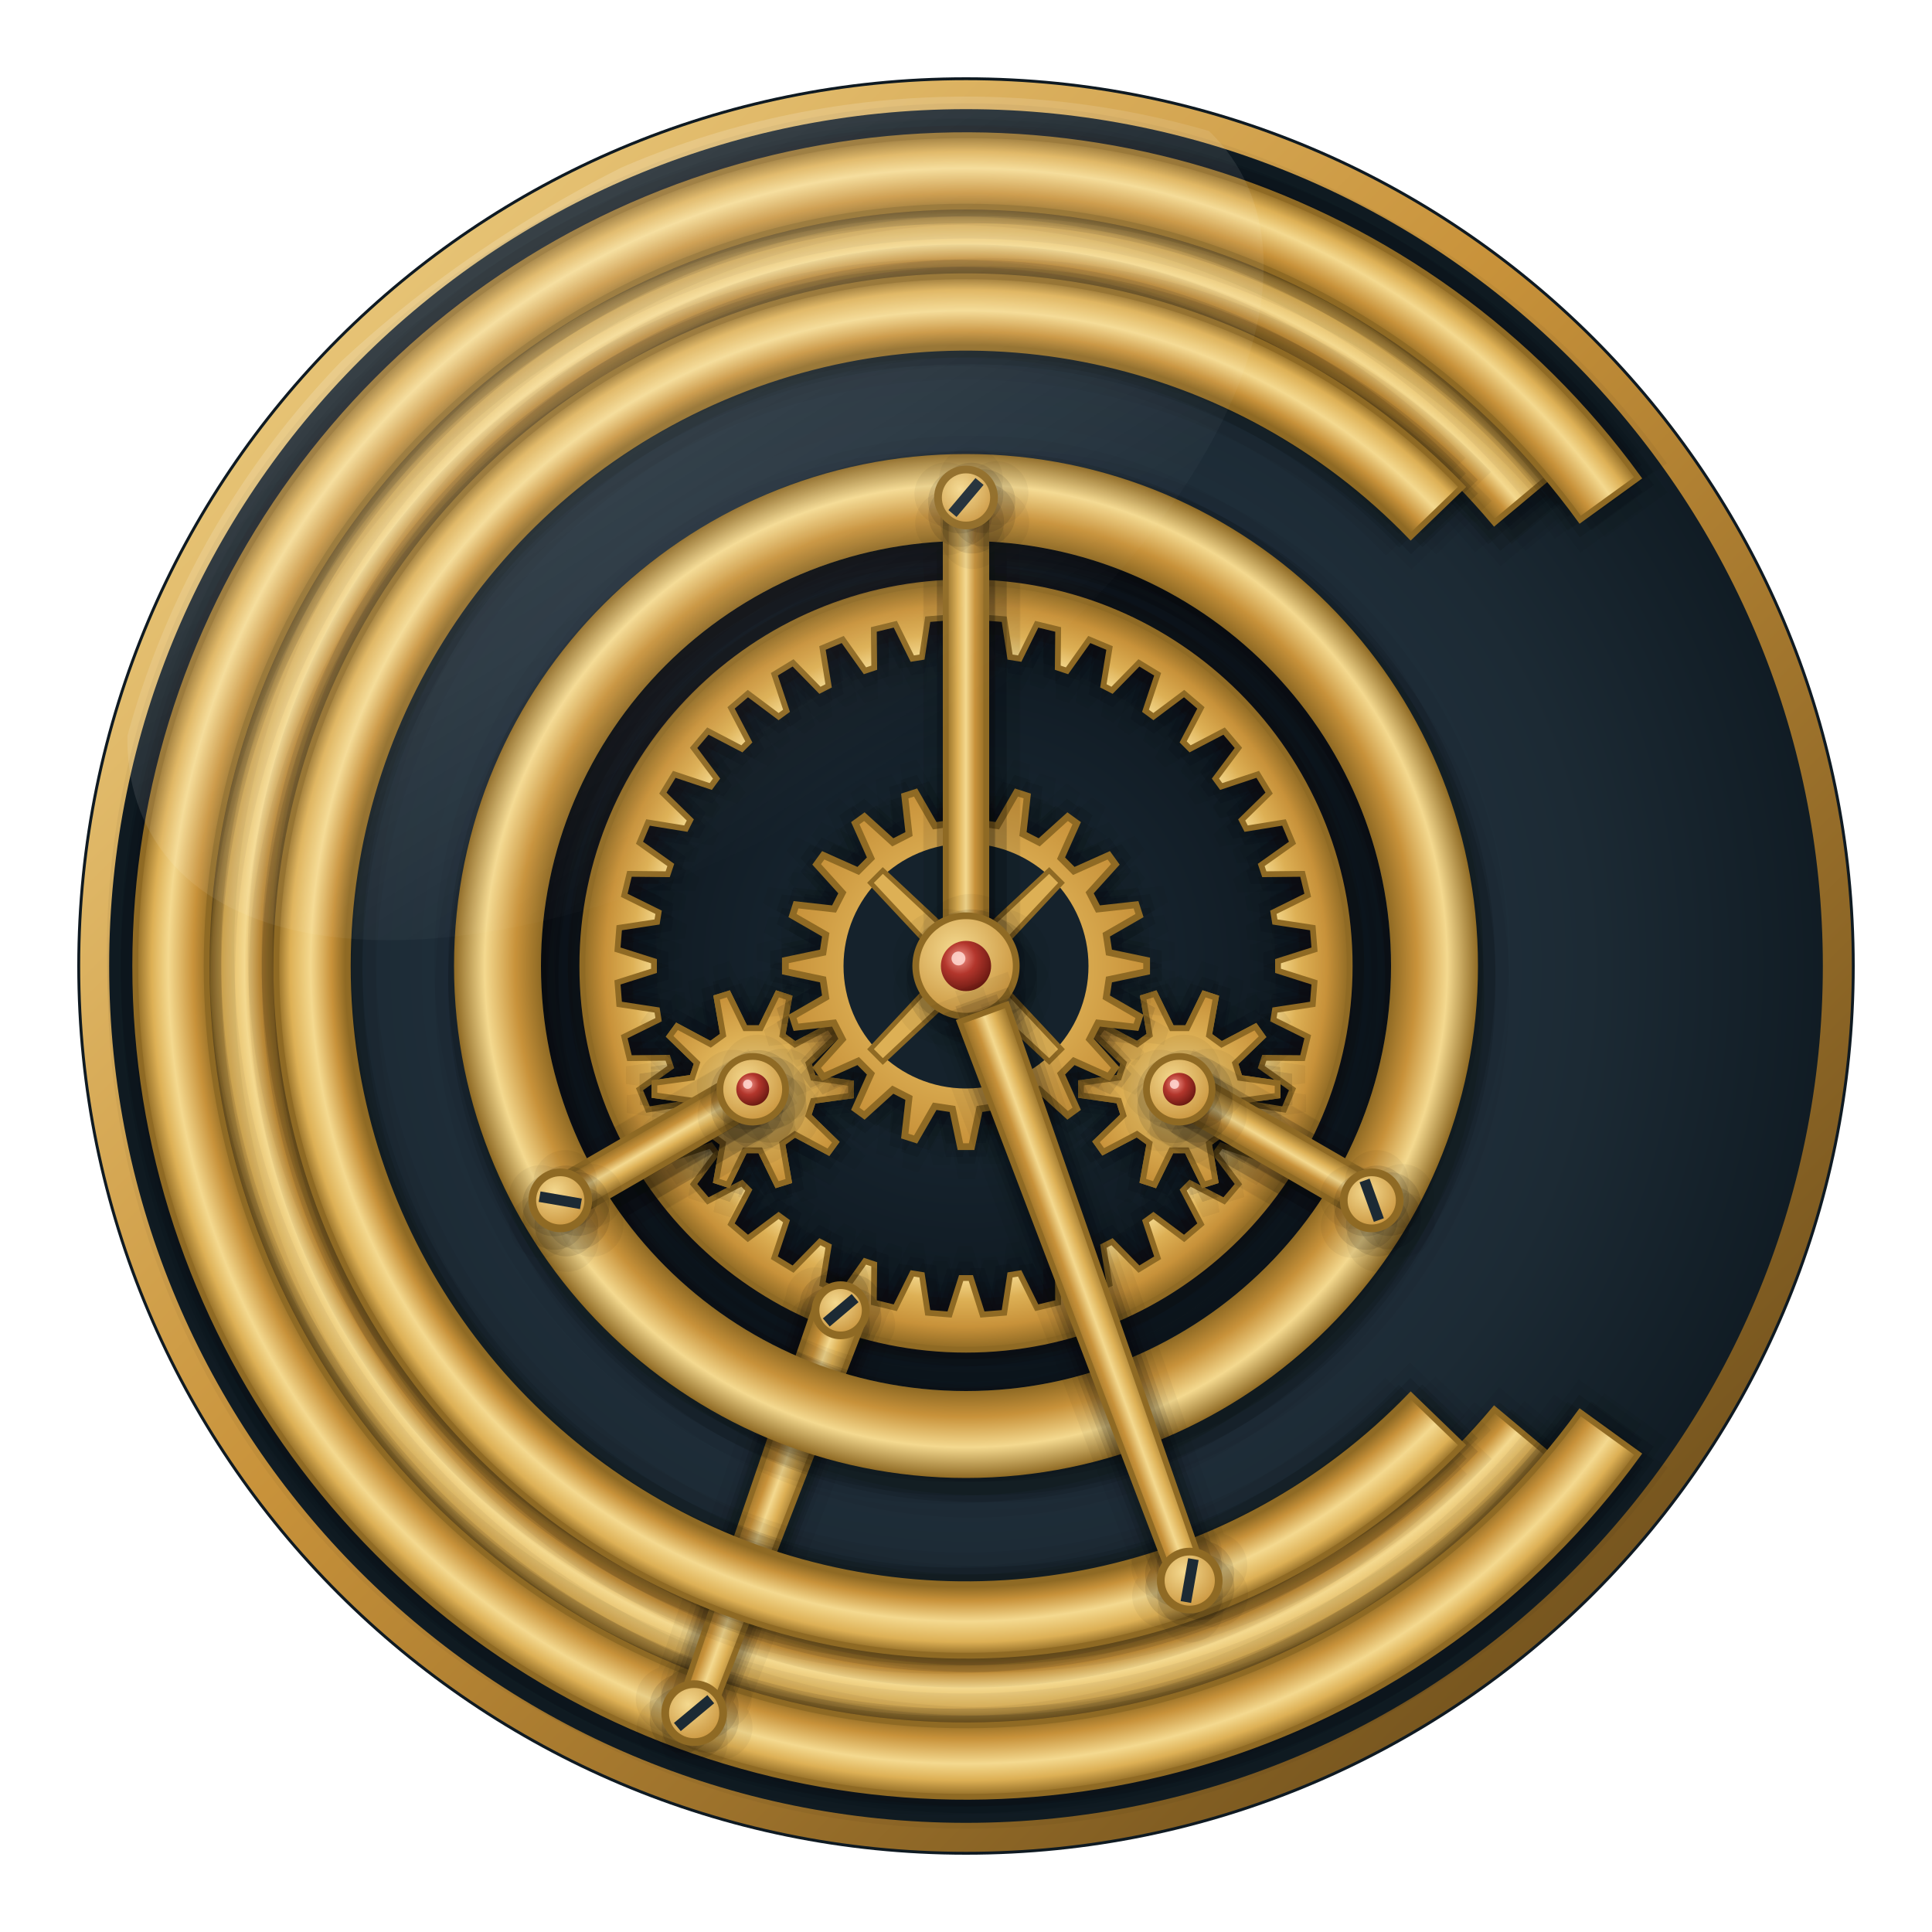
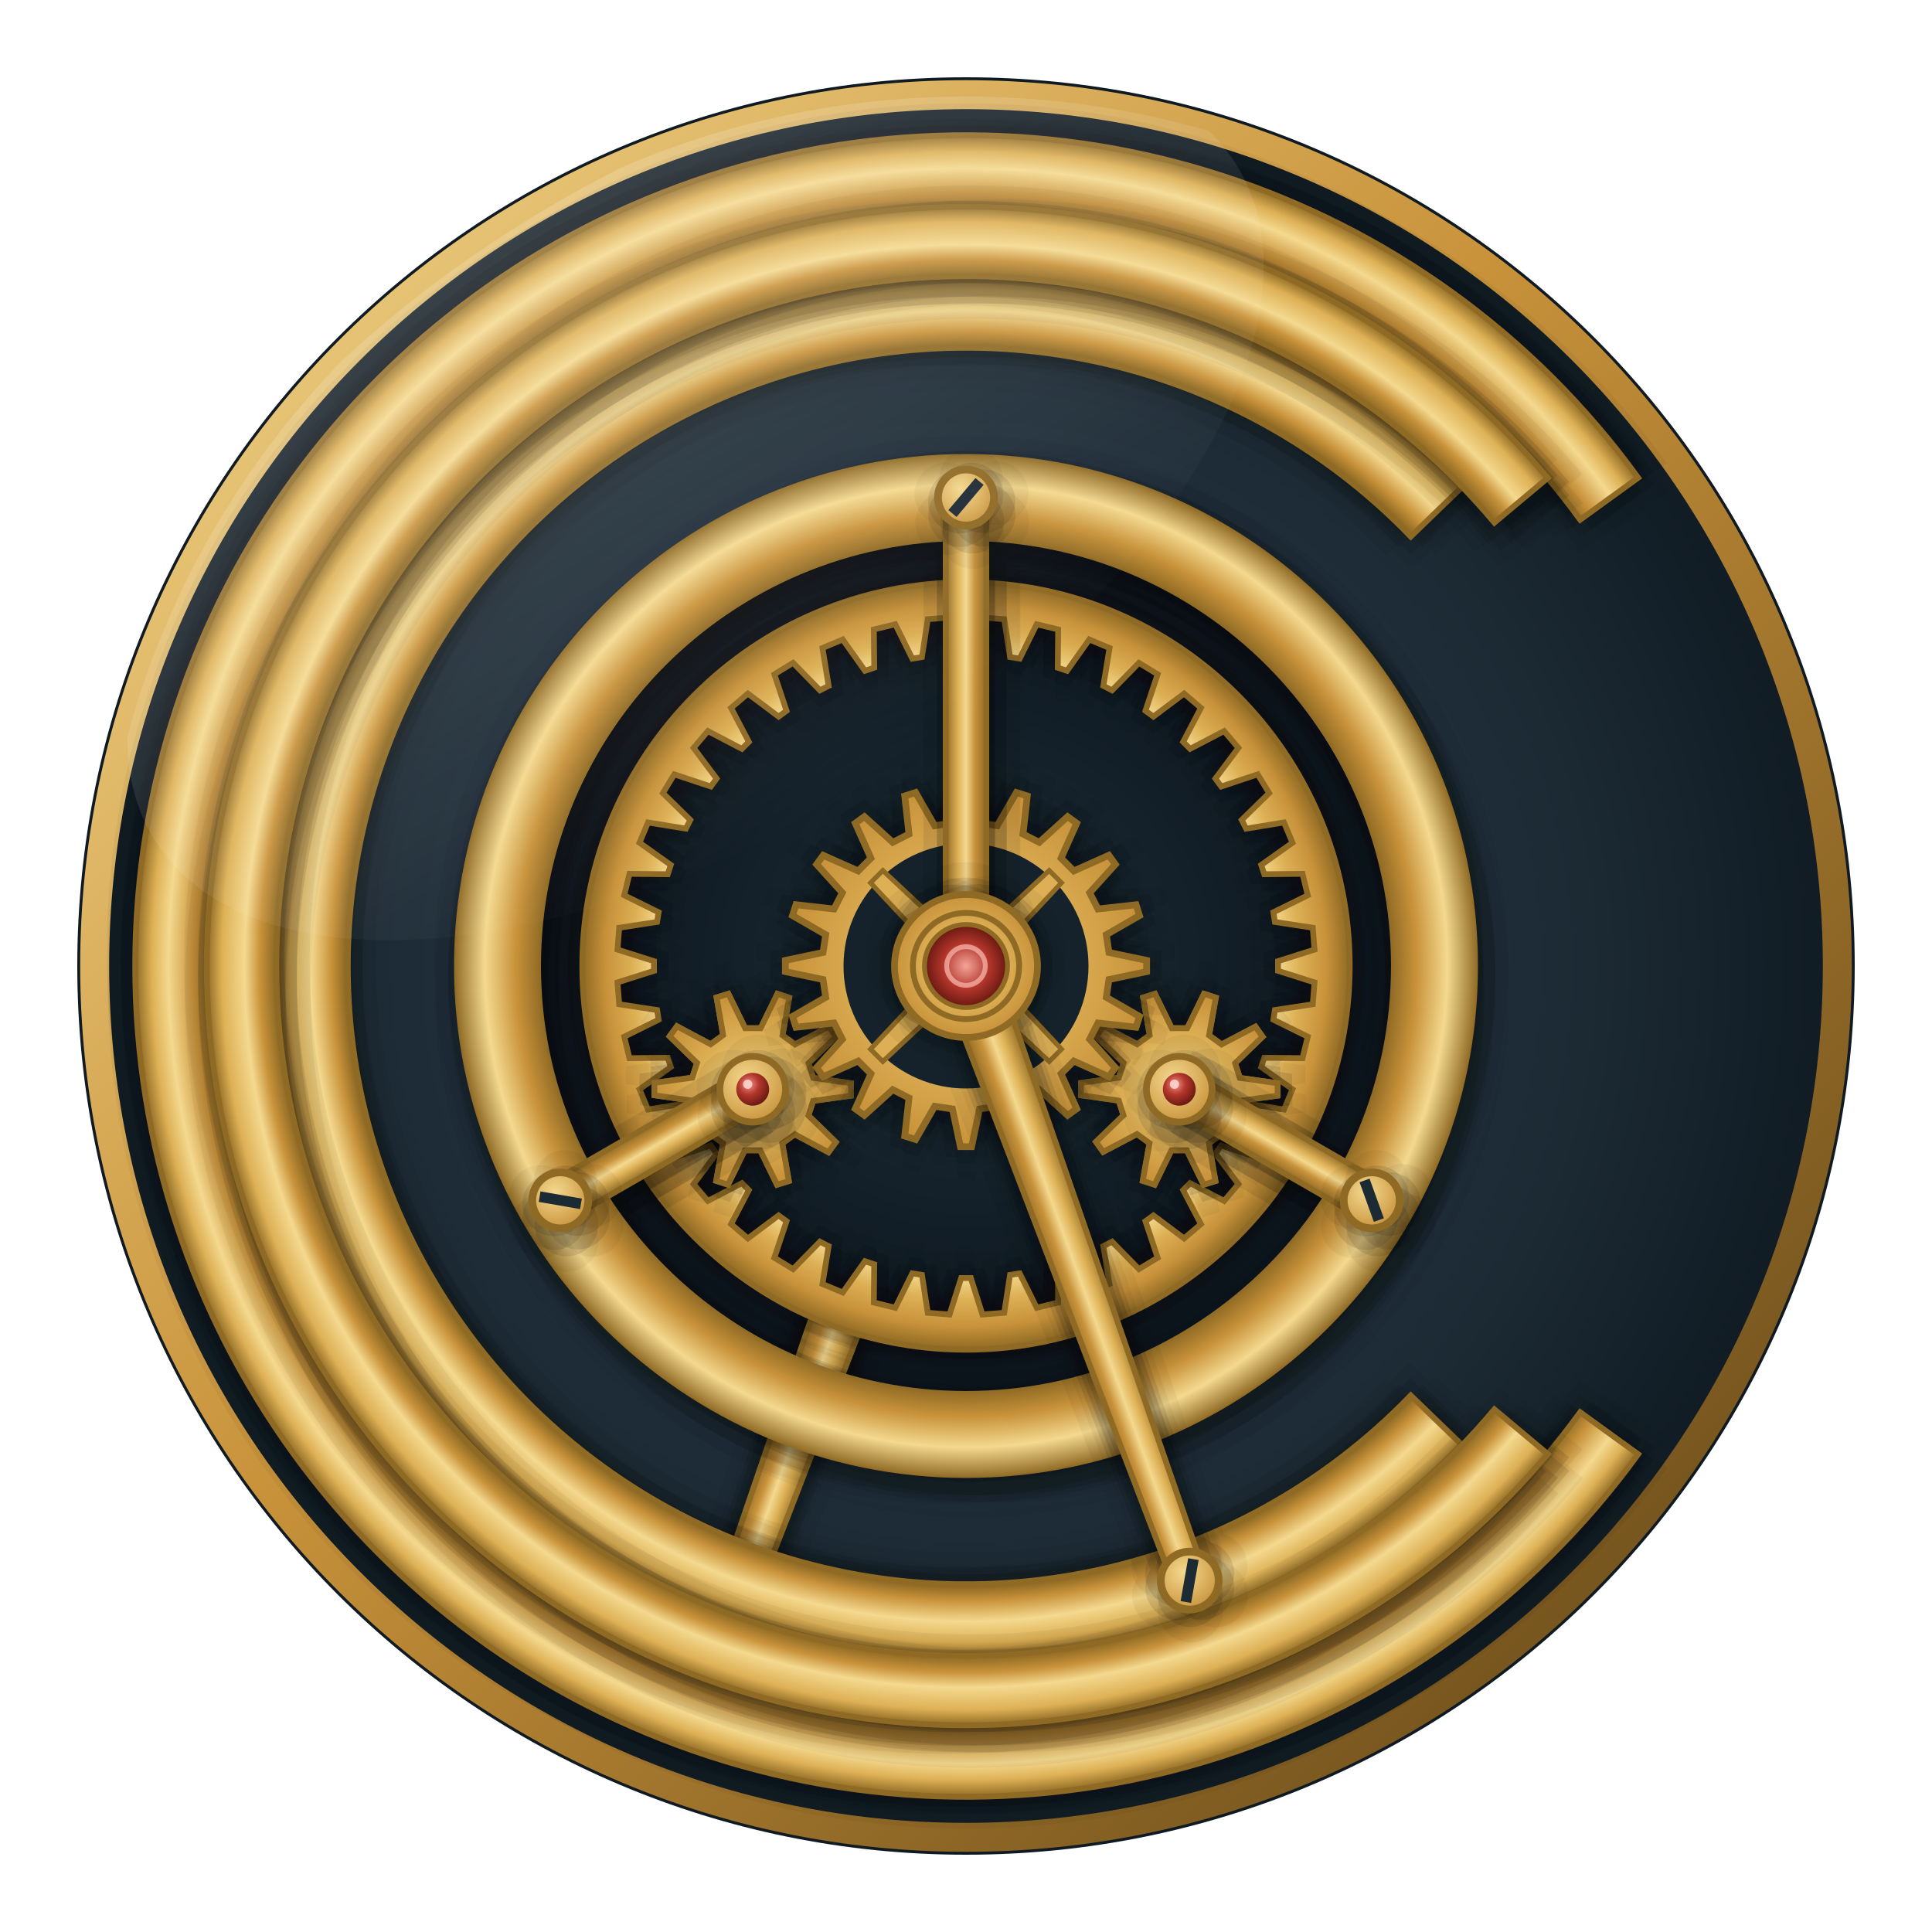
<svg xmlns="http://www.w3.org/2000/svg" viewBox="0 0 100 100">
  <defs>
    <radialGradient id="gt0" gradientUnits="userSpaceOnUse" cx="50" cy="50" r="35.7">
      <stop offset="0.9" stop-color="#8F6A24" />
      <stop offset="0.92" stop-color="#C8923A" />
      <stop offset="0.95" stop-color="#F4D98F" />
      <stop offset="0.98" stop-color="#DDB055" />
      <stop offset="1" stop-color="#8F6A24" />
    </radialGradient>
    <radialGradient id="gt1" gradientUnits="userSpaceOnUse" cx="50" cy="50" r="39.3">
      <stop offset="0.91" stop-color="#8F6A24" />
      <stop offset="0.93" stop-color="#C8923A" />
      <stop offset="0.95" stop-color="#F4D98F" />
      <stop offset="0.98" stop-color="#DDB055" />
      <stop offset="1" stop-color="#8F6A24" />
    </radialGradient>
    <radialGradient id="gt2" gradientUnits="userSpaceOnUse" cx="50" cy="50" r="43">
      <stop offset="0.91" stop-color="#8F6A24" />
      <stop offset="0.93" stop-color="#C8923A" />
      <stop offset="0.96" stop-color="#F4D98F" />
      <stop offset="0.98" stop-color="#DDB055" />
      <stop offset="1" stop-color="#8F6A24" />
    </radialGradient>
    <radialGradient id="gdial" gradientUnits="userSpaceOnUse" cx="50" cy="50" r="46">
      <stop offset="0" stop-color="#2A3E50" />
      <stop offset="0.7" stop-color="#1C2A34" />
      <stop offset="1" stop-color="#0F1A22" />
    </radialGradient>
    <radialGradient id="ginner" gradientUnits="userSpaceOnUse" cx="50" cy="50" r="22">
      <stop offset="0" stop-color="#1D2D3A" />
      <stop offset="1" stop-color="#0C151C" />
    </radialGradient>
    <linearGradient id="gbez" x1="0" y1="0" x2="1" y2="1">
      <stop offset="0" stop-color="#F4D98F" />
      <stop offset="0.45" stop-color="#C8923A" />
      <stop offset="1" stop-color="#5B4115" />
    </linearGradient>
    <radialGradient id="gchap" gradientUnits="userSpaceOnUse" cx="50" cy="50" r="26.5">
      <stop offset="0.83" stop-color="#8F6A24" />
      <stop offset="0.88" stop-color="#C8923A" />
      <stop offset="0.94" stop-color="#F4D98F" />
      <stop offset="1" stop-color="#8F6A24" />
    </radialGradient>
    <radialGradient id="gring" gradientUnits="userSpaceOnUse" cx="50" cy="50" r="19.86">
      <stop offset="0.81" stop-color="#F4D98F" />
      <stop offset="0.87" stop-color="#DDB055" />
      <stop offset="0.94" stop-color="#C8923A" />
      <stop offset="1" stop-color="#8F6A24" />
    </radialGradient>
    <radialGradient id="gw">
      <stop offset="0" stop-color="#F4D98F" />
      <stop offset="0.55" stop-color="#DDB055" />
      <stop offset="1" stop-color="#C8923A" />
    </radialGradient>
    <linearGradient id="gbar" x1="0" y1="0" x2="0" y2="1">
      <stop offset="0" stop-color="#8F6A24" />
      <stop offset="0.3" stop-color="#DDB055" />
      <stop offset="0.5" stop-color="#F4D98F" />
      <stop offset="0.72" stop-color="#C8923A" />
      <stop offset="1" stop-color="#8F6A24" />
    </linearGradient>
+     <radialGradient id="gjewel">
+       <stop offset="0" stop-color="#F4A59A" />
+       <stop offset="0.55" stop-color="#B3362C" />
+       <stop offset="1" stop-color="#661710" />
+     </radialGradient>
    <radialGradient id="gruby" cx=".38" cy=".35" r=".7">
      <stop offset="0" stop-color="#F2958A" />
      <stop offset="0.45" stop-color="#B3362C" />
      <stop offset="1" stop-color="#661710" />
    </radialGradient>
    <radialGradient id="gscrew" cx=".4" cy=".35" r=".7">
      <stop offset="0" stop-color="#F4D98F" />
      <stop offset="1" stop-color="#C8923A" />
    </radialGradient>
    <linearGradient id="ggloss" x1="0" y1="0" x2="0" y2="1">
      <stop offset="0" stop-color="#FFFFFF" stop-opacity="0.17" />
      <stop offset="1" stop-color="#FFFFFF" stop-opacity="0" />
    </linearGradient>
    <clipPath id="cdial">
      <circle cx="50" cy="50" r="45" />
    </clipPath>
  </defs>
  <g>
    <circle cx="50" cy="50" r="46" fill="url(#gdial)" />
    <circle cx="50" cy="50" r="45.1" fill="none" stroke="url(#gbez)" stroke-width="1.5" />
-     <defs>
-       <g id="s0">
-         <path d="M80.11 75.26A39.3 39.3 0 1 1 80.11 24.74L77.35 27.05A35.7 35.7 0 1 0 77.35 72.95Z" fill="#000" />
-         <path d="M80.11 75.26A39.3 39.3 0 1 1 80.11 24.74L77.35 27.05A35.7 35.7 0 1 0 77.35 72.95Z" fill="none" stroke="#000" stroke-width=".3" />
-       </g>
-     </defs>
-     <use href="#s0" x="0.91" y="0.89" opacity="0.1" />
-     <use href="#s0" x="0.32" y="1.25" opacity="0.1" />
-     <use href="#s0" x="-0.3" y="0.91" opacity="0.1" />
-     <use href="#s0" x="-0.31" y="0.21" opacity="0.1" />
-     <use href="#s0" x="0.28" y="-0.15" opacity="0.1" />
-     <use href="#s0" x="0.9" y="0.19" opacity="0.1" />
-     <use href="#s0" x="1.62" y="1.27" opacity="0.045" />
-     <use href="#s0" x="0.34" y="2.05" opacity="0.045" />
-     <use href="#s0" x="-0.98" y="1.33" opacity="0.045" />
-     <use href="#s0" x="-1.02" y="-0.17" opacity="0.045" />
-     <use href="#s0" x="0.26" y="-0.95" opacity="0.045" />
-     <use href="#s0" x="1.58" y="-0.23" opacity="0.045" />
-     <path d="M80.11 75.26A39.3 39.3 0 1 1 80.11 24.74L77.35 27.05A35.7 35.7 0 1 0 77.35 72.95Z" fill="url(#gt1)" />
-     <path d="M80.11 75.26A39.3 39.3 0 1 1 80.11 24.74L77.35 27.05A35.7 35.7 0 1 0 77.35 72.95Z" fill="none" stroke="#8F6A24" stroke-width=".3" />
    <circle cx="50" cy="50" r="22" fill="url(#ginner)" />
  </g>
  <g>
    <defs>
      <g id="s1">
-         <path d="M84.79 75.27A43 43 0 1 1 84.79 24.73L81.79 26.9A39.3 39.3 0 1 0 81.79 73.1Z" fill="#000" />
-         <path d="M84.79 75.27A43 43 0 1 1 84.79 24.73L81.79 26.9A39.3 39.3 0 1 0 81.79 73.1Z" fill="none" stroke="#000" stroke-width=".3" />
-         <path fill-rule="evenodd" d="M69.86 50A19.86 19.86 0 1 1 30.14 50A19.86 19.86 0 1 1 69.86 50Z M68.04 49.15L66.15 49.75L66.15 50.25L68.04 50.85L67.95 51.98L65.99 52.28L65.91 52.78L67.69 53.66L67.42 54.77L65.44 54.75L65.28 55.23L66.9 56.38L66.46 57.43L64.5 57.11L64.27 57.56L65.69 58.95L65.1 59.92L63.21 59.29L62.91 59.7L64.1 61.29L63.36 62.16L61.6 61.24L61.24 61.6L62.16 63.36L61.29 64.1L59.7 62.91L59.29 63.21L59.92 65.1L58.95 65.69L57.56 64.27L57.11 64.5L57.43 66.46L56.38 66.9L55.23 65.28L54.75 65.44L54.77 67.42L53.66 67.69L52.78 65.91L52.28 65.99L51.98 67.95L50.85 68.04L50.25 66.15L49.75 66.15L49.15 68.04L48.02 67.95L47.72 65.99L47.22 65.91L46.34 67.69L45.23 67.42L45.25 65.44L44.77 65.28L43.62 66.9L42.57 66.46L42.89 64.5L42.44 64.27L41.05 65.69L40.08 65.1L40.71 63.21L40.3 62.91L38.71 64.1L37.84 63.36L38.76 61.6L38.4 61.24L36.64 62.16L35.9 61.29L37.09 59.7L36.79 59.29L34.9 59.92L34.31 58.95L35.73 57.56L35.5 57.11L33.54 57.43L33.1 56.38L34.72 55.23L34.56 54.75L32.58 54.77L32.31 53.66L34.09 52.78L34.01 52.28L32.05 51.98L31.96 50.85L33.85 50.25L33.85 49.75L31.96 49.15L32.05 48.02L34.01 47.72L34.09 47.22L32.31 46.34L32.58 45.23L34.56 45.25L34.72 44.77L33.1 43.62L33.54 42.57L35.5 42.89L35.73 42.44L34.31 41.05L34.9 40.08L36.79 40.71L37.09 40.3L35.9 38.71L36.64 37.84L38.4 38.76L38.76 38.4L37.84 36.64L38.71 35.9L40.3 37.09L40.71 36.79L40.08 34.9L41.05 34.31L42.44 35.73L42.89 35.5L42.57 33.54L43.62 33.1L44.77 34.72L45.25 34.56L45.23 32.58L46.34 32.31L47.22 34.09L47.72 34.01L48.02 32.05L49.15 31.96L49.75 33.85L50.25 33.85L50.85 31.96L51.98 32.05L52.28 34.01L52.78 34.09L53.66 32.31L54.77 32.58L54.75 34.56L55.23 34.72L56.38 33.1L57.43 33.54L57.11 35.5L57.56 35.73L58.95 34.31L59.92 34.9L59.29 36.79L59.7 37.09L61.29 35.9L62.16 36.64L61.24 38.4L61.6 38.76L63.36 37.84L64.1 38.71L62.91 40.3L63.21 40.71L65.1 40.08L65.69 41.05L64.27 42.44L64.5 42.89L66.46 42.57L66.9 43.62L65.28 44.77L65.44 45.25L67.42 45.23L67.69 46.34L65.91 47.22L65.99 47.72L67.95 48.02Z" fill="#000" stroke="#000" stroke-width=".3" />
+         <g transform="translate(43.51 67.82) rotate(110)">
+           <path d="M0 -1.3L22.19 -0.85L22.19 0.85L0 1.3Z" fill="#000" stroke="#000" stroke-width=".3" />
+         </g>
      </g>
    </defs>
    <use href="#s1" x="0.61" y="0.34" opacity="0.1" />
    <use href="#s1" x="0.02" y="0.7" opacity="0.1" />
    <use href="#s1" x="-0.6" y="0.36" opacity="0.1" />
    <use href="#s1" x="-0.61" y="-0.34" opacity="0.1" />
    <use href="#s1" x="-0.02" y="-0.7" opacity="0.1" />
    <use href="#s1" x="0.6" y="-0.36" opacity="0.1" />
    <use href="#s1" x="1.32" y="0.72" opacity="0.045" />
    <use href="#s1" x="0.04" y="1.5" opacity="0.045" />
    <use href="#s1" x="-1.28" y="0.78" opacity="0.045" />
    <use href="#s1" x="-1.32" y="-0.72" opacity="0.045" />
    <use href="#s1" x="-0.04" y="-1.5" opacity="0.045" />
    <use href="#s1" x="1.28" y="-0.78" opacity="0.045" />
-     <path d="M84.79 75.27A43 43 0 1 1 84.79 24.73L81.79 26.9A39.3 39.3 0 1 0 81.79 73.1Z" fill="url(#gt2)" />
-     <path d="M84.79 75.27A43 43 0 1 1 84.79 24.73L81.79 26.9A39.3 39.3 0 1 0 81.79 73.1Z" fill="none" stroke="#8F6A24" stroke-width=".3" />
-     <path fill-rule="evenodd" d="M69.86 50A19.86 19.86 0 1 1 30.14 50A19.86 19.86 0 1 1 69.86 50Z M68.04 49.15L66.15 49.75L66.15 50.25L68.04 50.85L67.95 51.98L65.99 52.28L65.91 52.78L67.69 53.66L67.42 54.77L65.44 54.75L65.28 55.23L66.9 56.38L66.46 57.43L64.5 57.11L64.27 57.56L65.69 58.95L65.1 59.92L63.21 59.29L62.91 59.7L64.1 61.29L63.36 62.16L61.6 61.24L61.24 61.6L62.16 63.36L61.29 64.1L59.7 62.91L59.29 63.21L59.92 65.1L58.95 65.69L57.56 64.27L57.11 64.5L57.43 66.46L56.38 66.9L55.23 65.28L54.75 65.44L54.77 67.42L53.66 67.69L52.78 65.91L52.28 65.99L51.98 67.95L50.85 68.04L50.25 66.15L49.75 66.15L49.15 68.04L48.02 67.95L47.72 65.99L47.22 65.91L46.34 67.69L45.23 67.42L45.25 65.44L44.77 65.28L43.62 66.9L42.57 66.46L42.89 64.5L42.44 64.27L41.05 65.69L40.08 65.1L40.71 63.21L40.3 62.91L38.71 64.1L37.84 63.36L38.76 61.6L38.4 61.24L36.64 62.16L35.9 61.29L37.09 59.7L36.79 59.29L34.9 59.92L34.31 58.95L35.73 57.56L35.5 57.11L33.54 57.43L33.1 56.38L34.72 55.23L34.56 54.75L32.58 54.77L32.31 53.66L34.09 52.78L34.01 52.28L32.05 51.98L31.96 50.85L33.85 50.25L33.85 49.75L31.96 49.15L32.05 48.02L34.01 47.72L34.09 47.22L32.31 46.34L32.58 45.23L34.56 45.25L34.72 44.77L33.1 43.62L33.54 42.57L35.5 42.89L35.73 42.44L34.31 41.05L34.9 40.08L36.79 40.71L37.09 40.3L35.9 38.71L36.64 37.84L38.4 38.76L38.76 38.4L37.84 36.64L38.71 35.9L40.3 37.09L40.71 36.79L40.08 34.9L41.05 34.31L42.44 35.73L42.89 35.5L42.57 33.54L43.62 33.1L44.77 34.72L45.25 34.56L45.23 32.58L46.34 32.31L47.22 34.09L47.72 34.01L48.02 32.05L49.15 31.96L49.75 33.85L50.25 33.85L50.85 31.96L51.98 32.05L52.28 34.01L52.78 34.09L53.66 32.31L54.77 32.58L54.75 34.56L55.23 34.72L56.38 33.1L57.43 33.54L57.11 35.5L57.56 35.73L58.95 34.31L59.92 34.9L59.29 36.79L59.7 37.09L61.29 35.9L62.16 36.64L61.24 38.4L61.6 38.76L63.36 37.84L64.1 38.71L62.91 40.3L63.21 40.71L65.1 40.08L65.69 41.05L64.27 42.44L64.5 42.89L66.46 42.57L66.9 43.62L65.28 44.77L65.44 45.25L67.42 45.23L67.69 46.34L65.91 47.22L65.99 47.72L67.95 48.02Z" fill="url(#gring)" stroke="#8F6A24" stroke-width=".3" />
+     <g transform="translate(43.51 67.82) rotate(110)">
+       <path d="M0 -1.3L22.19 -0.85L22.19 0.85L0 1.3Z" fill="url(#gbar)" stroke="#8F6A24" stroke-width=".3" />
+     </g>
  </g>
  <g>
    <defs>
      <g id="s2">
-         <g transform="translate(43.51 67.82) rotate(110)">
-           <path d="M0 -1.3L22.19 -0.85L22.19 0.85L0 1.3Z" fill="#000" stroke="#000" stroke-width=".3" />
-         </g>
-         <circle cx="43.51" cy="67.82" r="1.3" fill="#000" stroke="#000" stroke-width=".4" />
-         <path d="M44.26 67.19L42.77 68.45" stroke="#000" stroke-width=".55" />
-         <circle cx="35.93" cy="88.67" r="1.5" fill="#000" stroke="#000" stroke-width=".4" />
-         <path d="M36.79 87.95L35.06 89.39" stroke="#000" stroke-width=".55" />
+         <path d="M84.79 75.27A43 43 0 1 1 84.79 24.73L81.79 26.9A39.3 39.3 0 1 0 81.79 73.1Z" fill="#000" />
+         <path d="M84.79 75.27A43 43 0 1 1 84.79 24.73L81.79 26.9A39.3 39.3 0 1 0 81.79 73.1Z" fill="none" stroke="#000" stroke-width=".3" />
+         <path fill-rule="evenodd" d="M69.86 50A19.86 19.86 0 1 1 30.14 50A19.86 19.86 0 1 1 69.86 50Z M68.04 49.15L66.15 49.75L66.15 50.25L68.04 50.85L67.95 51.98L65.99 52.28L65.91 52.78L67.69 53.66L67.42 54.77L65.44 54.75L65.28 55.23L66.9 56.38L66.46 57.43L64.5 57.11L64.27 57.56L65.69 58.95L65.1 59.92L63.21 59.29L62.91 59.7L64.1 61.29L63.36 62.16L61.6 61.24L61.24 61.6L62.16 63.36L61.29 64.1L59.7 62.91L59.29 63.21L59.92 65.1L58.95 65.69L57.56 64.27L57.11 64.5L57.43 66.46L56.38 66.9L55.23 65.28L54.75 65.44L54.77 67.42L53.66 67.69L52.78 65.91L52.28 65.99L51.98 67.95L50.85 68.04L50.25 66.15L49.75 66.15L49.15 68.04L48.02 67.95L47.72 65.99L47.22 65.91L46.34 67.69L45.23 67.42L45.25 65.44L44.77 65.28L43.62 66.9L42.57 66.46L42.89 64.5L42.44 64.27L41.05 65.69L40.08 65.1L40.71 63.21L40.3 62.91L38.71 64.1L37.84 63.36L38.76 61.6L38.4 61.24L36.64 62.16L35.9 61.29L37.09 59.7L36.79 59.29L34.9 59.92L34.31 58.95L35.73 57.56L35.5 57.11L33.54 57.43L33.1 56.38L34.72 55.23L34.56 54.75L32.58 54.77L32.31 53.66L34.09 52.78L34.01 52.28L32.05 51.98L31.96 50.85L33.85 50.25L33.85 49.75L31.96 49.15L32.05 48.02L34.01 47.72L34.09 47.22L32.31 46.34L32.58 45.23L34.56 45.25L34.72 44.77L33.1 43.62L33.54 42.57L35.5 42.89L35.73 42.44L34.31 41.05L34.9 40.08L36.79 40.71L37.09 40.3L35.9 38.71L36.64 37.84L38.4 38.76L38.76 38.4L37.84 36.64L38.71 35.9L40.3 37.09L40.71 36.79L40.08 34.9L41.05 34.31L42.44 35.73L42.89 35.5L42.57 33.54L43.62 33.1L44.77 34.72L45.25 34.56L45.23 32.58L46.34 32.31L47.22 34.09L47.72 34.01L48.02 32.05L49.15 31.96L49.75 33.85L50.25 33.85L50.85 31.96L51.98 32.05L52.28 34.01L52.78 34.09L53.66 32.31L54.77 32.58L54.75 34.56L55.23 34.72L56.38 33.1L57.43 33.54L57.11 35.5L57.56 35.73L58.95 34.31L59.92 34.9L59.29 36.79L59.7 37.09L61.29 35.9L62.16 36.64L61.24 38.4L61.6 38.76L63.36 37.84L64.1 38.71L62.91 40.3L63.21 40.71L65.1 40.08L65.69 41.05L64.27 42.44L64.5 42.89L66.46 42.57L66.9 43.62L65.28 44.77L65.44 45.25L67.42 45.23L67.69 46.34L65.91 47.22L65.99 47.72L67.95 48.02Z" fill="#000" stroke="#000" stroke-width=".3" />
      </g>
    </defs>
    <use href="#s2" x="0.61" y="0.34" opacity="0.1" />
    <use href="#s2" x="0.02" y="0.7" opacity="0.1" />
    <use href="#s2" x="-0.6" y="0.36" opacity="0.1" />
    <use href="#s2" x="-0.61" y="-0.34" opacity="0.1" />
    <use href="#s2" x="-0.02" y="-0.7" opacity="0.1" />
    <use href="#s2" x="0.6" y="-0.36" opacity="0.1" />
    <use href="#s2" x="1.32" y="0.72" opacity="0.045" />
    <use href="#s2" x="0.04" y="1.5" opacity="0.045" />
    <use href="#s2" x="-1.28" y="0.78" opacity="0.045" />
    <use href="#s2" x="-1.32" y="-0.72" opacity="0.045" />
    <use href="#s2" x="-0.04" y="-1.5" opacity="0.045" />
    <use href="#s2" x="1.28" y="-0.78" opacity="0.045" />
-     <g transform="translate(43.51 67.82) rotate(110)">
-       <path d="M0 -1.3L22.19 -0.85L22.19 0.85L0 1.3Z" fill="url(#gbar)" stroke="#8F6A24" stroke-width=".3" />
-     </g>
-     <circle cx="43.51" cy="67.82" r="1.3" fill="url(#gscrew)" stroke="#8F6A24" stroke-width=".4" />
-     <path d="M44.26 67.19L42.77 68.45" stroke="#1C2A34" stroke-width=".55" />
-     <circle cx="35.93" cy="88.67" r="1.5" fill="url(#gscrew)" stroke="#8F6A24" stroke-width=".4" />
-     <path d="M36.79 87.95L35.06 89.39" stroke="#1C2A34" stroke-width=".55" />
+     <path d="M84.79 75.27A43 43 0 1 1 84.79 24.73L81.79 26.9A39.3 39.3 0 1 0 81.79 73.1Z" fill="url(#gt2)" />
+     <path d="M84.79 75.27A43 43 0 1 1 84.79 24.73L81.79 26.9A39.3 39.3 0 1 0 81.79 73.1Z" fill="none" stroke="#8F6A24" stroke-width=".3" />
+     <path fill-rule="evenodd" d="M69.86 50A19.86 19.86 0 1 1 30.14 50A19.86 19.86 0 1 1 69.86 50Z M68.04 49.15L66.15 49.75L66.15 50.25L68.04 50.85L67.95 51.98L65.99 52.28L65.91 52.78L67.69 53.66L67.42 54.77L65.44 54.75L65.28 55.23L66.9 56.38L66.46 57.43L64.5 57.11L64.27 57.56L65.69 58.95L65.1 59.92L63.21 59.29L62.91 59.7L64.1 61.29L63.36 62.16L61.6 61.24L61.24 61.6L62.16 63.36L61.29 64.1L59.7 62.91L59.29 63.21L59.92 65.1L58.95 65.69L57.56 64.27L57.11 64.5L57.43 66.46L56.38 66.9L55.23 65.28L54.75 65.44L54.77 67.42L53.66 67.69L52.78 65.91L52.28 65.99L51.98 67.95L50.85 68.04L50.25 66.15L49.75 66.15L49.15 68.04L48.02 67.95L47.72 65.99L47.22 65.91L46.34 67.69L45.23 67.42L45.25 65.44L44.77 65.28L43.62 66.9L42.57 66.46L42.89 64.5L42.44 64.27L41.05 65.69L40.08 65.1L40.71 63.21L40.3 62.91L38.71 64.1L37.84 63.36L38.76 61.6L38.4 61.24L36.64 62.16L35.9 61.29L37.09 59.7L36.79 59.29L34.9 59.92L34.31 58.95L35.73 57.56L35.5 57.11L33.54 57.43L33.1 56.38L34.72 55.23L34.56 54.75L32.58 54.77L32.31 53.66L34.09 52.78L34.01 52.28L32.05 51.98L31.96 50.85L33.85 50.25L33.85 49.75L31.96 49.15L32.05 48.02L34.01 47.72L34.09 47.22L32.31 46.34L32.58 45.23L34.56 45.25L34.72 44.77L33.1 43.62L33.54 42.57L35.5 42.89L35.73 42.44L34.31 41.05L34.9 40.08L36.79 40.71L37.09 40.3L35.9 38.71L36.64 37.84L38.4 38.76L38.76 38.4L37.84 36.64L38.71 35.9L40.3 37.09L40.71 36.79L40.08 34.9L41.05 34.31L42.44 35.73L42.89 35.5L42.57 33.54L43.62 33.1L44.77 34.72L45.25 34.56L45.23 32.58L46.34 32.31L47.22 34.09L47.72 34.01L48.02 32.05L49.15 31.96L49.75 33.85L50.25 33.85L50.85 31.96L51.98 32.05L52.28 34.01L52.78 34.09L53.66 32.31L54.77 32.58L54.75 34.56L55.23 34.72L56.38 33.1L57.43 33.54L57.11 35.5L57.56 35.73L58.95 34.31L59.92 34.9L59.29 36.79L59.7 37.09L61.29 35.9L62.16 36.64L61.24 38.4L61.6 38.76L63.36 37.84L64.1 38.71L62.91 40.3L63.21 40.71L65.1 40.08L65.69 41.05L64.27 42.44L64.5 42.89L66.46 42.57L66.9 43.62L65.28 44.77L65.44 45.25L67.42 45.23L67.69 46.34L65.91 47.22L65.99 47.72L67.95 48.02Z" fill="url(#gring)" stroke="#8F6A24" stroke-width=".3" />
  </g>
  <g>
    <defs>
      <g id="s3">
        <path transform="translate(38.96 56.38)" d="M3.13 -0.59L5.09 -0.31L5.09 0.33L3.13 0.6L2.88 1.36L4.3 2.74L3.92 3.26L2.18 2.33L1.53 2.8L1.87 4.75L1.26 4.94L0.39 3.16L-0.41 3.16L-1.28 4.94L-1.89 4.74L-1.54 2.79L-2.19 2.32L-3.94 3.24L-4.31 2.72L-2.89 1.35L-3.13 0.59L-5.09 0.31L-5.09 -0.33L-3.13 -0.6L-2.88 -1.36L-4.3 -2.74L-3.92 -3.26L-2.18 -2.33L-1.53 -2.8L-1.87 -4.75L-1.26 -4.94L-0.39 -3.16L0.41 -3.16L1.28 -4.94L1.89 -4.74L1.54 -2.79L2.19 -2.32L3.94 -3.24L4.31 -2.72L2.89 -1.35Z" fill="#000" stroke="#000" stroke-width=".3" />
        <path transform="translate(38.96 56.38)" d="M3.13 -0.59L5.09 -0.31L5.09 0.33L3.13 0.6L2.88 1.36L4.3 2.74L3.92 3.26L2.18 2.33L1.53 2.8L1.87 4.75L1.26 4.94L0.39 3.16L-0.41 3.16L-1.28 4.94L-1.89 4.74L-1.54 2.79L-2.19 2.32L-3.94 3.24L-4.31 2.72L-2.89 1.35L-3.13 0.59L-5.09 0.31L-5.09 -0.33L-3.13 -0.6L-2.88 -1.36L-4.3 -2.74L-3.92 -3.26L-2.18 -2.33L-1.53 -2.8L-1.87 -4.75L-1.26 -4.94L-0.39 -3.16L0.41 -3.16L1.28 -4.94L1.89 -4.74L1.54 -2.79L2.19 -2.32L3.94 -3.24L4.31 -2.72L2.89 -1.35Z" fill="#000" stroke="#000" stroke-width=".3" />
        <circle cx="38.96" cy="56.38" r="1.2" fill="#000" />
      </g>
    </defs>
    <use href="#s3" x="0.61" y="0.34" opacity="0.1" />
    <use href="#s3" x="0.02" y="0.7" opacity="0.1" />
    <use href="#s3" x="-0.6" y="0.36" opacity="0.1" />
    <use href="#s3" x="-0.61" y="-0.34" opacity="0.1" />
    <use href="#s3" x="-0.02" y="-0.7" opacity="0.1" />
    <use href="#s3" x="0.6" y="-0.36" opacity="0.1" />
    <use href="#s3" x="1.32" y="0.72" opacity="0.045" />
    <use href="#s3" x="0.04" y="1.5" opacity="0.045" />
    <use href="#s3" x="-1.28" y="0.78" opacity="0.045" />
    <use href="#s3" x="-1.32" y="-0.72" opacity="0.045" />
    <use href="#s3" x="-0.04" y="-1.5" opacity="0.045" />
    <use href="#s3" x="1.28" y="-0.78" opacity="0.045" />
    <path transform="translate(38.96 56.38)" d="M3.13 -0.59L5.09 -0.31L5.09 0.33L3.13 0.6L2.88 1.36L4.3 2.74L3.92 3.26L2.18 2.33L1.53 2.8L1.87 4.75L1.26 4.94L0.39 3.16L-0.41 3.16L-1.28 4.94L-1.89 4.74L-1.54 2.79L-2.19 2.32L-3.94 3.24L-4.31 2.72L-2.89 1.35L-3.13 0.59L-5.09 0.31L-5.09 -0.33L-3.13 -0.6L-2.88 -1.36L-4.3 -2.74L-3.92 -3.26L-2.18 -2.33L-1.53 -2.8L-1.87 -4.75L-1.26 -4.94L-0.39 -3.16L0.41 -3.16L1.28 -4.94L1.89 -4.74L1.54 -2.79L2.19 -2.32L3.94 -3.24L4.31 -2.72L2.89 -1.35Z" fill="url(#gw)" stroke="#8F6A24" stroke-width=".3" />
    <path transform="translate(38.96 56.38)" d="M3.13 -0.59L5.09 -0.31L5.09 0.33L3.13 0.6L2.88 1.36L4.3 2.74L3.92 3.26L2.18 2.33L1.53 2.8L1.87 4.75L1.26 4.94L0.39 3.16L-0.41 3.16L-1.28 4.94L-1.89 4.74L-1.54 2.79L-2.19 2.32L-3.94 3.24L-4.31 2.72L-2.89 1.35L-3.13 0.59L-5.09 0.31L-5.09 -0.33L-3.13 -0.6L-2.88 -1.36L-4.3 -2.74L-3.92 -3.26L-2.18 -2.33L-1.53 -2.8L-1.87 -4.75L-1.26 -4.94L-0.39 -3.16L0.41 -3.16L1.28 -4.94L1.89 -4.74L1.54 -2.79L2.19 -2.32L3.94 -3.24L4.31 -2.72L2.89 -1.35Z" fill="url(#gw)" stroke="#8F6A24" stroke-width=".3" />
    <circle cx="38.96" cy="56.38" r="1.2" fill="#15222C" />
  </g>
  <g>
    <defs>
      <g id="s4">
        <path transform="translate(61.04 56.38)" d="M3.13 -0.59L5.09 -0.31L5.09 0.33L3.13 0.6L2.88 1.36L4.3 2.74L3.92 3.26L2.18 2.33L1.53 2.8L1.87 4.75L1.26 4.94L0.39 3.16L-0.41 3.16L-1.28 4.94L-1.89 4.74L-1.54 2.79L-2.19 2.32L-3.94 3.24L-4.31 2.72L-2.89 1.35L-3.13 0.59L-5.09 0.31L-5.09 -0.33L-3.13 -0.6L-2.88 -1.36L-4.3 -2.74L-3.92 -3.26L-2.18 -2.33L-1.53 -2.8L-1.87 -4.75L-1.26 -4.94L-0.39 -3.16L0.41 -3.16L1.28 -4.94L1.89 -4.74L1.54 -2.79L2.19 -2.32L3.94 -3.24L4.31 -2.72L2.89 -1.35Z" fill="#000" stroke="#000" stroke-width=".3" />
        <path transform="translate(61.04 56.38)" d="M3.13 -0.59L5.09 -0.31L5.09 0.33L3.13 0.6L2.88 1.36L4.3 2.74L3.92 3.26L2.18 2.33L1.53 2.8L1.87 4.75L1.26 4.94L0.39 3.16L-0.41 3.16L-1.28 4.94L-1.89 4.74L-1.54 2.79L-2.19 2.32L-3.94 3.24L-4.31 2.72L-2.89 1.35L-3.13 0.59L-5.09 0.31L-5.09 -0.33L-3.13 -0.6L-2.88 -1.36L-4.3 -2.74L-3.92 -3.26L-2.18 -2.33L-1.53 -2.8L-1.87 -4.75L-1.26 -4.94L-0.39 -3.16L0.41 -3.16L1.28 -4.94L1.89 -4.74L1.54 -2.79L2.19 -2.32L3.94 -3.24L4.31 -2.72L2.89 -1.35Z" fill="#000" stroke="#000" stroke-width=".3" />
        <circle cx="61.04" cy="56.38" r="1.2" fill="#000" />
      </g>
    </defs>
    <use href="#s4" x="0.61" y="0.34" opacity="0.1" />
    <use href="#s4" x="0.02" y="0.7" opacity="0.1" />
    <use href="#s4" x="-0.6" y="0.36" opacity="0.1" />
    <use href="#s4" x="-0.61" y="-0.34" opacity="0.1" />
    <use href="#s4" x="-0.02" y="-0.7" opacity="0.1" />
    <use href="#s4" x="0.6" y="-0.36" opacity="0.1" />
    <use href="#s4" x="1.32" y="0.72" opacity="0.045" />
    <use href="#s4" x="0.04" y="1.5" opacity="0.045" />
    <use href="#s4" x="-1.28" y="0.78" opacity="0.045" />
    <use href="#s4" x="-1.32" y="-0.72" opacity="0.045" />
    <use href="#s4" x="-0.04" y="-1.5" opacity="0.045" />
    <use href="#s4" x="1.28" y="-0.78" opacity="0.045" />
    <path transform="translate(61.04 56.38)" d="M3.13 -0.59L5.09 -0.31L5.09 0.33L3.13 0.6L2.88 1.36L4.3 2.74L3.92 3.26L2.18 2.33L1.53 2.8L1.87 4.75L1.26 4.94L0.39 3.16L-0.41 3.16L-1.28 4.94L-1.89 4.74L-1.54 2.79L-2.19 2.32L-3.94 3.24L-4.31 2.72L-2.89 1.35L-3.13 0.59L-5.09 0.31L-5.09 -0.33L-3.13 -0.6L-2.88 -1.36L-4.3 -2.74L-3.92 -3.26L-2.18 -2.33L-1.53 -2.8L-1.87 -4.75L-1.26 -4.94L-0.39 -3.16L0.41 -3.16L1.28 -4.94L1.89 -4.74L1.54 -2.79L2.19 -2.32L3.94 -3.24L4.31 -2.72L2.89 -1.35Z" fill="url(#gw)" stroke="#8F6A24" stroke-width=".3" />
    <path transform="translate(61.04 56.38)" d="M3.13 -0.59L5.09 -0.31L5.09 0.33L3.13 0.6L2.88 1.36L4.3 2.74L3.92 3.26L2.18 2.33L1.53 2.8L1.87 4.75L1.26 4.94L0.39 3.16L-0.41 3.16L-1.28 4.94L-1.89 4.74L-1.54 2.79L-2.19 2.32L-3.94 3.24L-4.31 2.72L-2.89 1.35L-3.13 0.59L-5.09 0.31L-5.09 -0.33L-3.13 -0.6L-2.88 -1.36L-4.3 -2.74L-3.92 -3.26L-2.18 -2.33L-1.53 -2.8L-1.87 -4.75L-1.26 -4.94L-0.39 -3.16L0.41 -3.16L1.28 -4.94L1.89 -4.74L1.54 -2.79L2.19 -2.32L3.94 -3.24L4.31 -2.72L2.89 -1.35Z" fill="url(#gw)" stroke="#8F6A24" stroke-width=".3" />
    <circle cx="61.04" cy="56.38" r="1.2" fill="#15222C" />
  </g>
  <g>
    <defs>
      <g id="s5">
        <path d="M75.68 74.8A35.7 35.7 0 1 1 75.68 25.2L73.02 27.77A32 32 0 1 0 73.02 72.23Z" fill="#000" />
        <path d="M75.68 74.8A35.7 35.7 0 1 1 75.68 25.2L73.02 27.77A32 32 0 1 0 73.02 72.23Z" fill="none" stroke="#000" stroke-width=".3" />
        <g transform="translate(50 50)">
          <path d="M7.4 -0.7L9.35 -0.29L9.35 0.29L7.4 0.7L7.26 1.62L8.98 2.61L8.8 3.17L6.83 2.95L6.4 3.79L7.73 5.26L7.39 5.73L5.58 4.92L4.92 5.58L5.73 7.39L5.26 7.73L3.79 6.4L2.95 6.83L3.17 8.8L2.61 8.98L1.62 7.26L0.7 7.4L0.29 9.35L-0.29 9.35L-0.7 7.4L-1.62 7.26L-2.61 8.98L-3.17 8.8L-2.95 6.83L-3.79 6.4L-5.26 7.73L-5.73 7.39L-4.92 5.58L-5.58 4.92L-7.39 5.73L-7.73 5.26L-6.4 3.79L-6.83 2.95L-8.8 3.17L-8.98 2.61L-7.26 1.62L-7.4 0.7L-9.35 0.29L-9.35 -0.29L-7.4 -0.7L-7.26 -1.62L-8.98 -2.61L-8.8 -3.17L-6.83 -2.95L-6.4 -3.79L-7.73 -5.26L-7.39 -5.73L-5.58 -4.92L-4.92 -5.58L-5.73 -7.39L-5.26 -7.73L-3.79 -6.4L-2.95 -6.83L-3.17 -8.8L-2.61 -8.98L-1.62 -7.26L-0.7 -7.4L-0.29 -9.35L0.29 -9.35L0.7 -7.4L1.62 -7.26L2.61 -8.98L3.17 -8.8L2.95 -6.83L3.79 -6.4L5.26 -7.73L5.73 -7.39L4.92 -5.58L5.58 -4.92L7.39 -5.73L7.73 -5.26L6.4 -3.79L6.83 -2.95L8.8 -3.17L8.98 -2.61L7.26 -1.62Z" fill="#000" stroke="#000" stroke-width=".35" />
          <circle r="6.34" fill="#000" />
          <path d="M-.6 -2L-.45 -6.54H.45L.6 -2Z" fill="#000" stroke="#000" stroke-width=".25" transform="rotate(45)" />
          <path d="M-.6 -2L-.45 -6.54H.45L.6 -2Z" fill="#000" stroke="#000" stroke-width=".25" transform="rotate(135)" />
          <path d="M-.6 -2L-.45 -6.54H.45L.6 -2Z" fill="#000" stroke="#000" stroke-width=".25" transform="rotate(225)" />
          <path d="M-.6 -2L-.45 -6.54H.45L.6 -2Z" fill="#000" stroke="#000" stroke-width=".25" transform="rotate(315)" />
          <circle r="2.4" fill="#000" stroke="#000" stroke-width=".3" />
        </g>
      </g>
    </defs>
    <use href="#s5" x="0.61" y="0.34" opacity="0.1" />
    <use href="#s5" x="0.02" y="0.7" opacity="0.1" />
    <use href="#s5" x="-0.6" y="0.36" opacity="0.1" />
    <use href="#s5" x="-0.61" y="-0.34" opacity="0.1" />
    <use href="#s5" x="-0.02" y="-0.7" opacity="0.1" />
    <use href="#s5" x="0.6" y="-0.36" opacity="0.1" />
    <use href="#s5" x="1.32" y="0.72" opacity="0.045" />
    <use href="#s5" x="0.04" y="1.5" opacity="0.045" />
    <use href="#s5" x="-1.28" y="0.78" opacity="0.045" />
    <use href="#s5" x="-1.32" y="-0.72" opacity="0.045" />
    <use href="#s5" x="-0.04" y="-1.5" opacity="0.045" />
    <use href="#s5" x="1.28" y="-0.78" opacity="0.045" />
    <path d="M75.68 74.8A35.7 35.7 0 1 1 75.68 25.2L73.02 27.77A32 32 0 1 0 73.02 72.23Z" fill="url(#gt0)" />
    <path d="M75.68 74.8A35.7 35.7 0 1 1 75.68 25.2L73.02 27.77A32 32 0 1 0 73.02 72.23Z" fill="none" stroke="#8F6A24" stroke-width=".3" />
    <g transform="translate(50 50)">
      <path d="M7.4 -0.7L9.35 -0.29L9.35 0.29L7.4 0.7L7.26 1.62L8.98 2.61L8.8 3.17L6.83 2.95L6.4 3.79L7.73 5.26L7.39 5.73L5.58 4.92L4.92 5.58L5.73 7.39L5.26 7.73L3.79 6.4L2.95 6.83L3.17 8.8L2.61 8.98L1.62 7.26L0.7 7.4L0.29 9.35L-0.29 9.35L-0.7 7.4L-1.62 7.26L-2.61 8.98L-3.17 8.8L-2.95 6.83L-3.79 6.4L-5.26 7.73L-5.73 7.39L-4.92 5.58L-5.58 4.92L-7.39 5.73L-7.73 5.26L-6.4 3.79L-6.83 2.95L-8.8 3.17L-8.98 2.61L-7.26 1.62L-7.4 0.7L-9.35 0.29L-9.35 -0.29L-7.4 -0.7L-7.26 -1.62L-8.98 -2.61L-8.8 -3.17L-6.83 -2.95L-6.4 -3.79L-7.73 -5.26L-7.39 -5.73L-5.58 -4.92L-4.92 -5.58L-5.73 -7.39L-5.26 -7.73L-3.79 -6.4L-2.95 -6.83L-3.17 -8.8L-2.61 -8.98L-1.62 -7.26L-0.7 -7.4L-0.29 -9.35L0.29 -9.35L0.7 -7.4L1.62 -7.26L2.61 -8.98L3.17 -8.8L2.95 -6.83L3.79 -6.4L5.26 -7.73L5.73 -7.39L4.92 -5.58L5.58 -4.92L7.39 -5.73L7.73 -5.26L6.4 -3.79L6.83 -2.95L8.8 -3.17L8.98 -2.61L7.26 -1.62Z" fill="url(#gw)" stroke="#8F6A24" stroke-width=".35" />
      <circle r="6.34" fill="#15222C" />
      <path d="M-.6 -2L-.45 -6.54H.45L.6 -2Z" fill="#DDB055" stroke="#8F6A24" stroke-width=".25" transform="rotate(45)" />
      <path d="M-.6 -2L-.45 -6.54H.45L.6 -2Z" fill="#DDB055" stroke="#8F6A24" stroke-width=".25" transform="rotate(135)" />
      <path d="M-.6 -2L-.45 -6.54H.45L.6 -2Z" fill="#DDB055" stroke="#8F6A24" stroke-width=".25" transform="rotate(225)" />
      <path d="M-.6 -2L-.45 -6.54H.45L.6 -2Z" fill="#DDB055" stroke="#8F6A24" stroke-width=".25" transform="rotate(315)" />
      <circle r="2.4" fill="url(#gw)" stroke="#8F6A24" stroke-width=".3" />
    </g>
  </g>
  <g>
    <defs>
      <g id="s6">
+         <path d="M80.11 75.26A39.3 39.3 0 1 1 80.11 24.74L77.35 27.05A35.7 35.7 0 1 0 77.35 72.95Z" fill="#000" />
+         <path d="M80.11 75.26A39.3 39.3 0 1 1 80.11 24.74L77.35 27.05A35.7 35.7 0 1 0 77.35 72.95Z" fill="none" stroke="#000" stroke-width=".3" />
        <circle cx="50" cy="50" r="24.25" fill="none" stroke="#000" stroke-width="4.5" />
        <g transform="translate(38.96 56.38) rotate(150)">
          <path d="M0 -1.05L10.25 -1.05L10.25 1.05L0 1.05Z" fill="#000" stroke="#000" stroke-width=".3" />
        </g>
        <g transform="translate(61.04 56.38) rotate(30)">
          <path d="M0 -1.05L10.25 -1.05L10.25 1.05L0 1.05Z" fill="#000" stroke="#000" stroke-width=".3" />
        </g>
        <g transform="translate(50 50) rotate(270)">
          <path d="M0 -1.05L23 -1.05L23 1.05L0 1.05Z" fill="#000" stroke="#000" stroke-width=".3" />
        </g>
      </g>
    </defs>
    <use href="#s6" x="0.91" y="0.89" opacity="0.1" />
    <use href="#s6" x="0.32" y="1.25" opacity="0.1" />
    <use href="#s6" x="-0.3" y="0.91" opacity="0.1" />
    <use href="#s6" x="-0.31" y="0.21" opacity="0.1" />
    <use href="#s6" x="0.28" y="-0.15" opacity="0.1" />
    <use href="#s6" x="0.9" y="0.19" opacity="0.1" />
    <use href="#s6" x="1.62" y="1.27" opacity="0.045" />
    <use href="#s6" x="0.34" y="2.05" opacity="0.045" />
    <use href="#s6" x="-0.98" y="1.33" opacity="0.045" />
    <use href="#s6" x="-1.02" y="-0.17" opacity="0.045" />
    <use href="#s6" x="0.26" y="-0.95" opacity="0.045" />
    <use href="#s6" x="1.58" y="-0.23" opacity="0.045" />
+     <path d="M80.11 75.26A39.3 39.3 0 1 1 80.11 24.74L77.35 27.05A35.7 35.7 0 1 0 77.35 72.95Z" fill="url(#gt1)" />
+     <path d="M80.11 75.26A39.3 39.3 0 1 1 80.11 24.74L77.35 27.05A35.7 35.7 0 1 0 77.35 72.95Z" fill="none" stroke="#8F6A24" stroke-width=".3" />
    <circle cx="50" cy="50" r="24.25" fill="none" stroke="url(#gchap)" stroke-width="4.5" />
    <g transform="translate(38.96 56.38) rotate(150)">
      <path d="M0 -1.05L10.25 -1.05L10.25 1.05L0 1.05Z" fill="url(#gbar)" stroke="#8F6A24" stroke-width=".3" />
    </g>
    <g transform="translate(61.04 56.38) rotate(30)">
      <path d="M0 -1.05L10.25 -1.05L10.25 1.05L0 1.05Z" fill="url(#gbar)" stroke="#8F6A24" stroke-width=".3" />
    </g>
    <g transform="translate(50 50) rotate(270)">
      <path d="M0 -1.05L23 -1.05L23 1.05L0 1.05Z" fill="url(#gbar)" stroke="#8F6A24" stroke-width=".3" />
    </g>
  </g>
  <g>
    <defs>
      <g id="s7">
        <circle cx="38.96" cy="56.38" r="1.7" fill="#000" stroke="#000" stroke-width=".35" />
        <circle cx="38.96" cy="56.38" r="0.85" fill="#000" />
        <circle cx="29" cy="62.13" r="1.45" fill="#000" stroke="#000" stroke-width=".4" />
        <path d="M30.07 62.31L27.93 61.94" stroke="#000" stroke-width=".55" />
        <circle cx="61.04" cy="56.38" r="1.7" fill="#000" stroke="#000" stroke-width=".35" />
        <circle cx="61.04" cy="56.38" r="0.85" fill="#000" />
        <circle cx="71" cy="62.13" r="1.45" fill="#000" stroke="#000" stroke-width=".4" />
        <path d="M70.63 61.1L71.37 63.15" stroke="#000" stroke-width=".55" />
-         <circle cx="50" cy="50" r="2.6" fill="#000" stroke="#000" stroke-width=".35" />
-         <circle cx="50" cy="50" r="1.3" fill="#000" />
        <circle cx="50" cy="25.75" r="1.45" fill="#000" stroke="#000" stroke-width=".4" />
        <path d="M49.3 26.58L50.7 24.92" stroke="#000" stroke-width=".55" />
      </g>
    </defs>
    <use href="#s7" x="0.91" y="0.89" opacity="0.1" />
    <use href="#s7" x="0.32" y="1.25" opacity="0.1" />
    <use href="#s7" x="-0.3" y="0.91" opacity="0.1" />
    <use href="#s7" x="-0.31" y="0.21" opacity="0.1" />
    <use href="#s7" x="0.28" y="-0.15" opacity="0.1" />
    <use href="#s7" x="0.9" y="0.19" opacity="0.1" />
    <use href="#s7" x="1.62" y="1.27" opacity="0.045" />
    <use href="#s7" x="0.34" y="2.05" opacity="0.045" />
    <use href="#s7" x="-0.98" y="1.33" opacity="0.045" />
    <use href="#s7" x="-1.02" y="-0.17" opacity="0.045" />
    <use href="#s7" x="0.26" y="-0.95" opacity="0.045" />
    <use href="#s7" x="1.58" y="-0.23" opacity="0.045" />
    <circle cx="38.96" cy="56.38" r="1.7" fill="url(#gscrew)" stroke="#8F6A24" stroke-width=".35" />
    <circle cx="38.96" cy="56.38" r="0.85" fill="url(#gruby)" />
    <circle cx="38.7" cy="56.12" r="0.24" fill="#FFD9D2" opacity=".85" />
    <circle cx="29" cy="62.13" r="1.45" fill="url(#gscrew)" stroke="#8F6A24" stroke-width=".4" />
    <path d="M30.07 62.31L27.93 61.94" stroke="#1C2A34" stroke-width=".55" />
    <circle cx="61.04" cy="56.38" r="1.7" fill="url(#gscrew)" stroke="#8F6A24" stroke-width=".35" />
    <circle cx="61.04" cy="56.38" r="0.85" fill="url(#gruby)" />
    <circle cx="60.79" cy="56.12" r="0.24" fill="#FFD9D2" opacity=".85" />
    <circle cx="71" cy="62.13" r="1.45" fill="url(#gscrew)" stroke="#8F6A24" stroke-width=".4" />
    <path d="M70.63 61.1L71.37 63.15" stroke="#1C2A34" stroke-width=".55" />
-     <circle cx="50" cy="50" r="2.6" fill="url(#gscrew)" stroke="#8F6A24" stroke-width=".35" />
-     <circle cx="50" cy="50" r="1.3" fill="url(#gruby)" />
-     <circle cx="49.61" cy="49.61" r="0.36" fill="#FFD9D2" opacity=".85" />
    <circle cx="50" cy="25.75" r="1.45" fill="url(#gscrew)" stroke="#8F6A24" stroke-width=".4" />
    <path d="M49.3 26.58L50.7 24.92" stroke="#1C2A34" stroke-width=".55" />
    <g clip-path="url(#cdial)">
      <ellipse cx="36" cy="26" rx="33" ry="17" transform="rotate(-32 36 26)" fill="url(#ggloss)" />
    </g>
  </g>
  <g>
    <defs>
      <g id="s8">
-         <g transform="translate(50.89 52.44) rotate(70)">
-           <path d="M0 -1.3L31.25 -0.85L31.25 0.85L0 1.3Z" fill="#000" stroke="#000" stroke-width=".3" />
+         <g transform="translate(50 50) rotate(70)">
+           <path d="M0 -1.4L33.85 -0.85L33.85 0.85L0 1.4Z" fill="#000" stroke="#000" stroke-width=".3" />
        </g>
        <circle cx="61.58" cy="81.81" r="1.5" fill="#000" stroke="#000" stroke-width=".4" />
        <path d="M61.77 80.7L61.38 82.92" stroke="#000" stroke-width=".55" />
+         <circle cx="50" cy="50" r="3.7" fill="#000" stroke="#000" stroke-width=".35" />
+         <circle cx="50" cy="50" r="2.75" fill="none" stroke="#000" stroke-width=".3" />
+         <circle cx="50" cy="50" r="2.15" fill="#000" stroke="#000" stroke-width=".25" />
      </g>
    </defs>
    <use href="#s8" x="0.61" y="0.34" opacity="0.1" />
    <use href="#s8" x="0.02" y="0.7" opacity="0.1" />
    <use href="#s8" x="-0.6" y="0.36" opacity="0.1" />
    <use href="#s8" x="-0.61" y="-0.34" opacity="0.1" />
    <use href="#s8" x="-0.02" y="-0.7" opacity="0.1" />
    <use href="#s8" x="0.6" y="-0.36" opacity="0.1" />
    <use href="#s8" x="1.32" y="0.72" opacity="0.045" />
    <use href="#s8" x="0.04" y="1.5" opacity="0.045" />
    <use href="#s8" x="-1.28" y="0.78" opacity="0.045" />
    <use href="#s8" x="-1.32" y="-0.72" opacity="0.045" />
    <use href="#s8" x="-0.04" y="-1.5" opacity="0.045" />
    <use href="#s8" x="1.28" y="-0.78" opacity="0.045" />
-     <g transform="translate(50.89 52.44) rotate(70)">
-       <path d="M0 -1.3L31.25 -0.85L31.25 0.85L0 1.3Z" fill="url(#gbar)" stroke="#8F6A24" stroke-width=".3" />
+     <g transform="translate(50 50) rotate(70)">
+       <path d="M0 -1.4L33.85 -0.85L33.85 0.85L0 1.4Z" fill="url(#gbar)" stroke="#8F6A24" stroke-width=".3" />
    </g>
    <circle cx="61.58" cy="81.81" r="1.5" fill="url(#gscrew)" stroke="#8F6A24" stroke-width=".4" />
    <path d="M61.77 80.7L61.38 82.92" stroke="#1C2A34" stroke-width=".55" />
+     <circle cx="50" cy="50" r="3.7" fill="url(#gw)" stroke="#8F6A24" stroke-width=".35" />
+     <circle cx="50" cy="50" r="2.75" fill="none" stroke="#8F6A24" stroke-width=".3" />
+     <circle cx="50" cy="50" r="2.15" fill="url(#gjewel)" stroke="#8F6A24" stroke-width=".25" />
+     <circle cx="50" cy="50" r="1" fill="none" stroke="#F7B3A8" stroke-width=".25" opacity=".75" />
  </g>
</svg>
